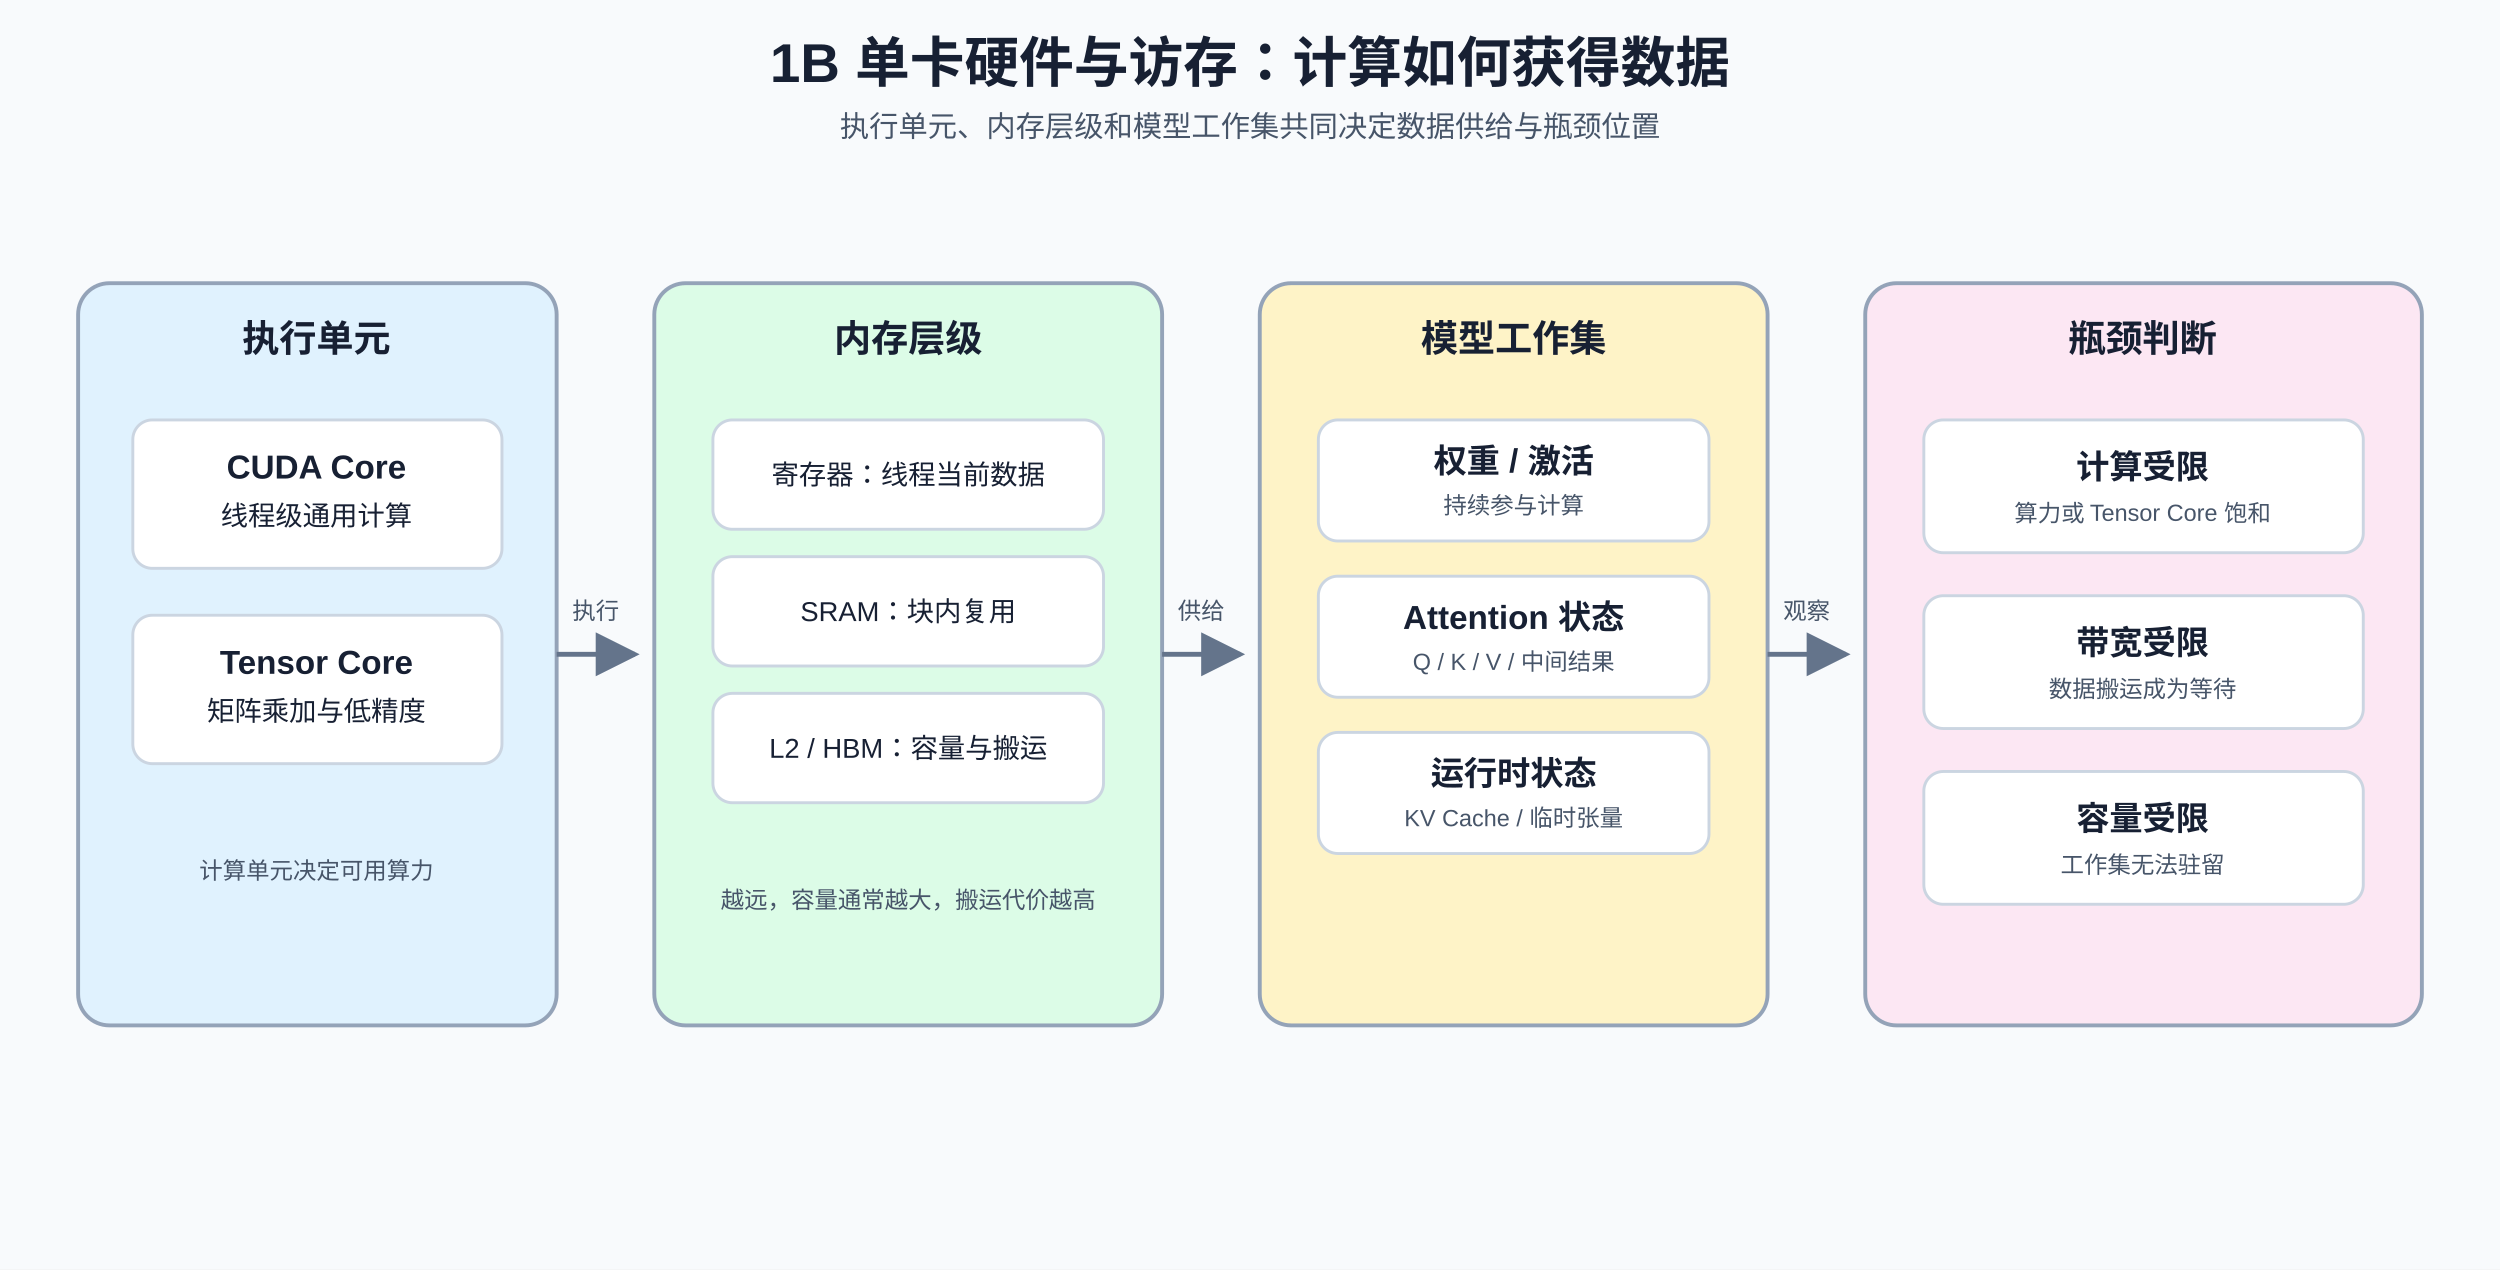
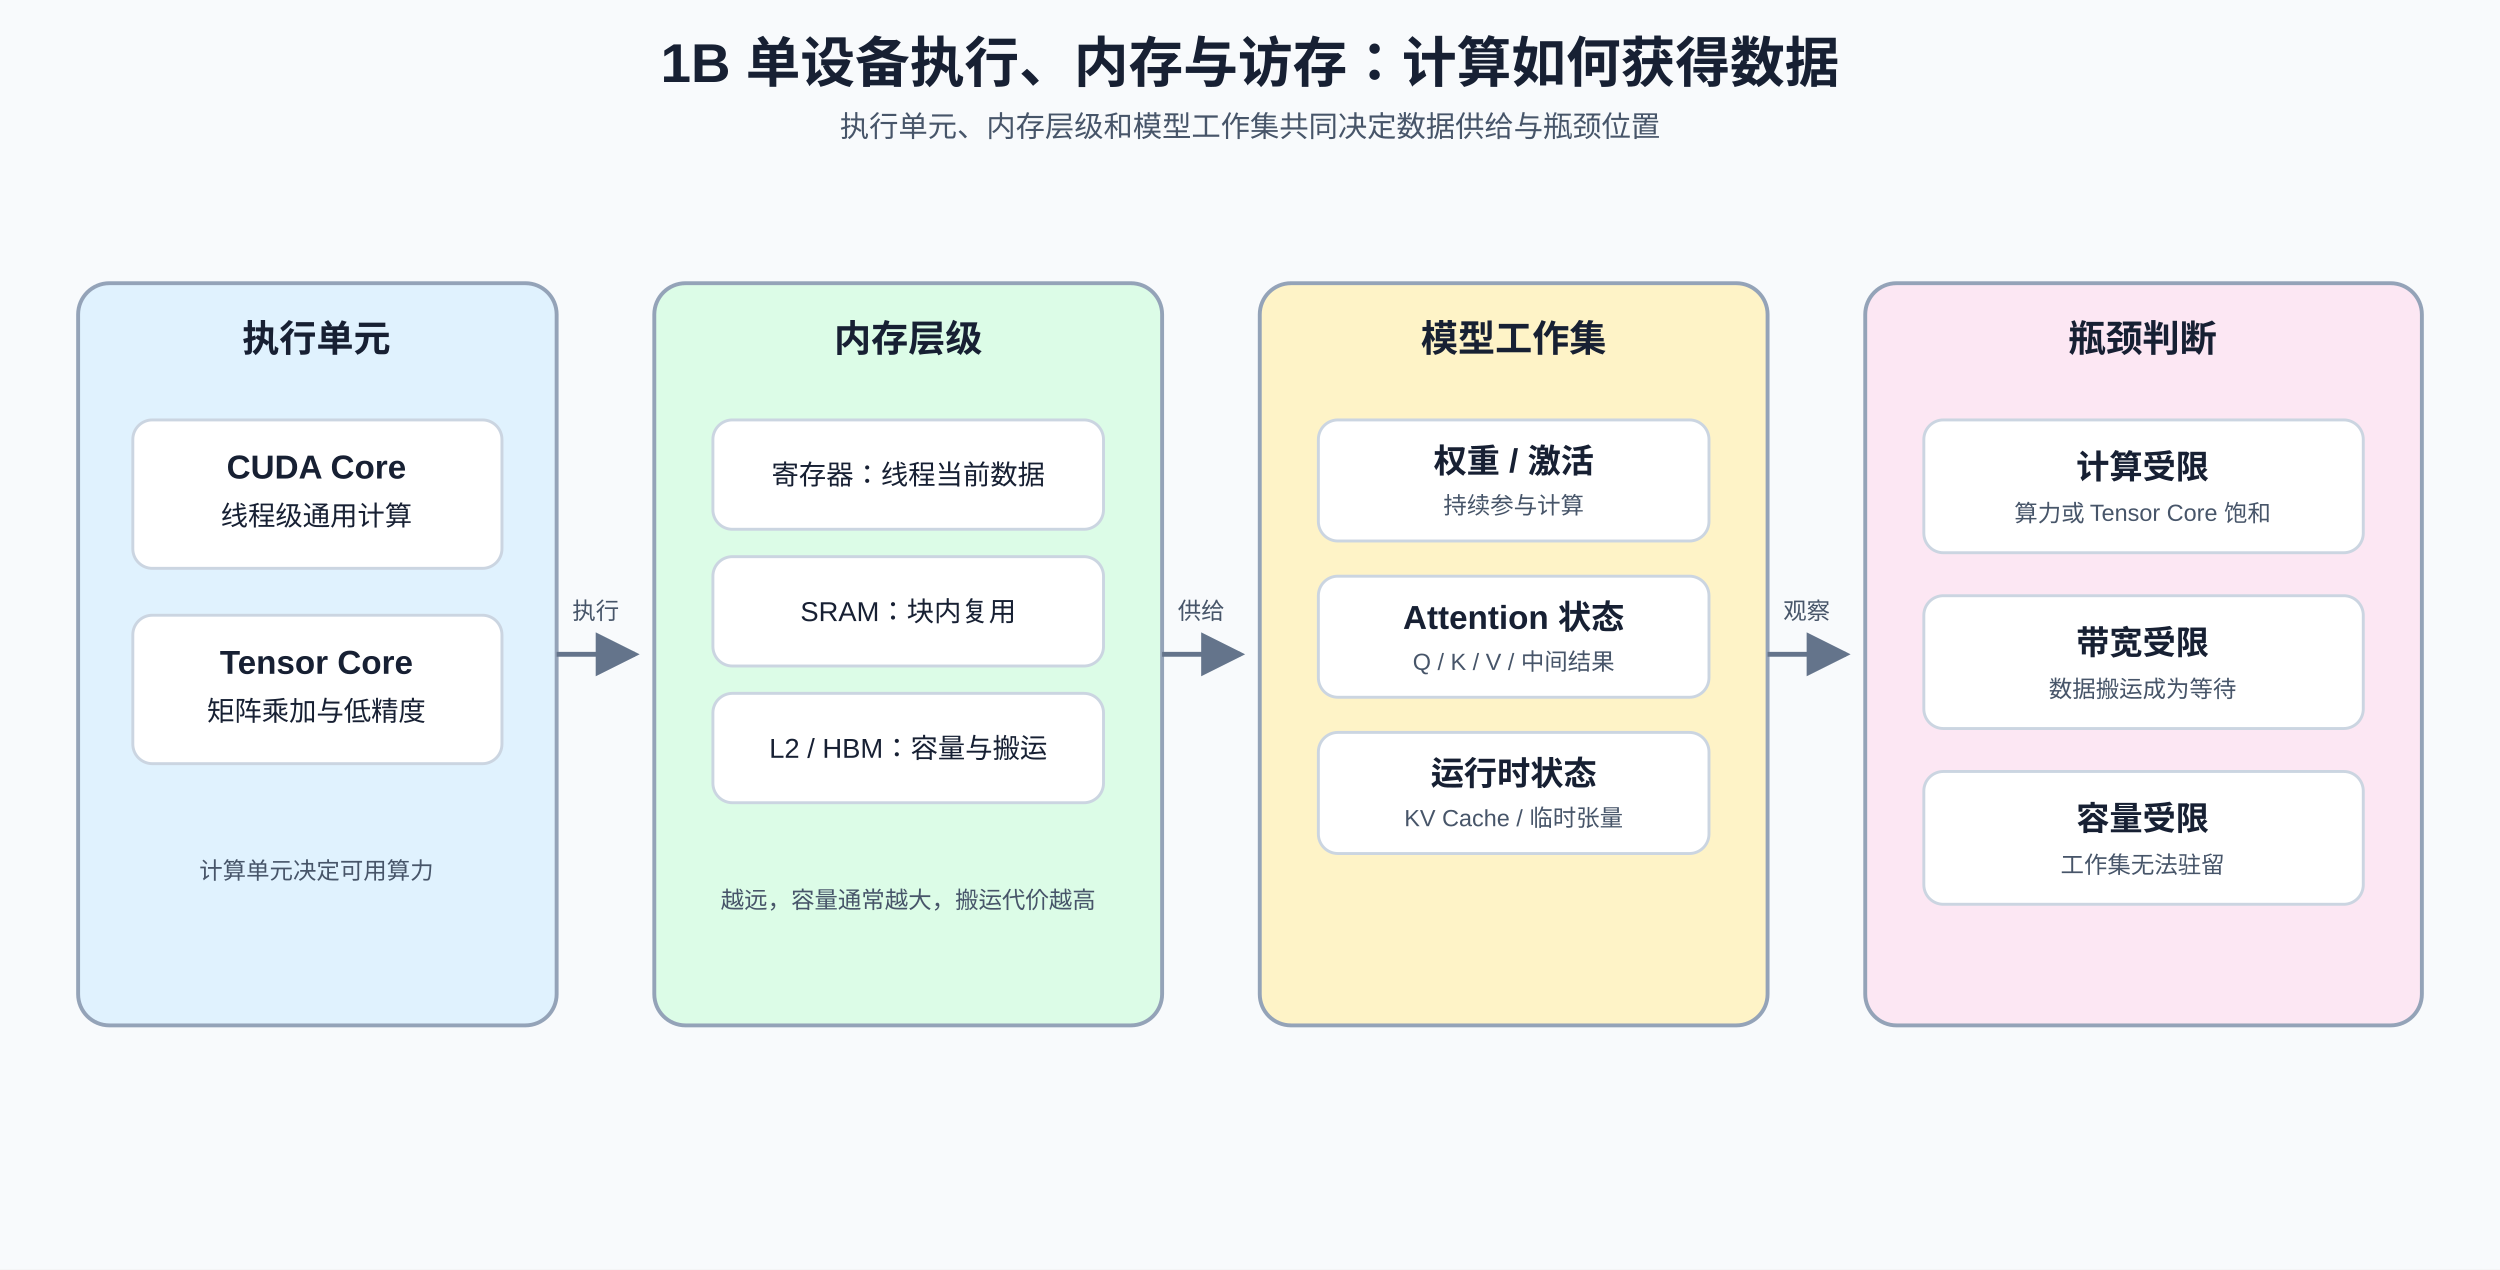
<svg xmlns="http://www.w3.org/2000/svg" width="1280" height="650" viewBox="0 0 1280 650" role="img" aria-labelledby="title desc">
  <defs>
    <marker id="a1b" markerWidth="9" markerHeight="9" refX="8" refY="4.5" orient="auto">
      <path d="M0 0L9 4.5L0 9Z" fill="#64748b" />
    </marker>
    <style>
    text{font-family:Arial,'Microsoft YaHei',sans-serif;fill:#172033}.title{font-size:28px;font-weight:700}.sub{font-size:15px;fill:#475569}.group{font-size:19px;font-weight:700}.head{font-size:17px;font-weight:700}.body{font-size:14px}.small{font-size:12px;fill:#475569}.panel{stroke:#94a3b8;stroke-width:2;rx:16}.item{stroke:#cbd5e1;stroke-width:1.5;rx:10}.flow{stroke:#64748b;stroke-width:2.5;fill:none;marker-end:url(#a1b)}.inner{stroke:#94a3b8;stroke-width:2;fill:none;marker-end:url(#a1b)}
  </style>
  </defs>
  <rect width="1280" height="650" fill="#f8fafc" />
-   <text x="640" y="42" text-anchor="middle" class="title">1B 单卡硬件与访存：计算如何获得数据</text>
+   <text x="640" y="42" text-anchor="middle" class="title">1B 单设备执行、内存与访存：计算如何获得数据</text>
  <text x="640" y="70" text-anchor="middle" class="sub">执行单元、内存层级和模型工作集共同决定数据供给与瓶颈位置</text>
  <rect x="40" y="145" width="245" height="380" fill="#e0f2fe" class="panel" />
  <text x="162" y="180" text-anchor="middle" class="group">执行单元</text>
  <rect x="68" y="215" width="189" height="76" fill="#fff" class="item" />
  <text x="162" y="245" text-anchor="middle" class="head">CUDA Core</text>
  <text x="162" y="269" text-anchor="middle" class="body">线程级通用计算</text>
  <rect x="68" y="315" width="189" height="76" fill="#fff" class="item" />
  <text x="162" y="345" text-anchor="middle" class="head">Tensor Core</text>
  <text x="162" y="369" text-anchor="middle" class="body">矩阵乘加与低精度</text>
  <text x="162" y="450" text-anchor="middle" class="small">计算单元决定可用算力</text>
  <rect x="335" y="145" width="260" height="380" fill="#dcfce7" class="panel" />
  <text x="465" y="180" text-anchor="middle" class="group">内存层级</text>
  <rect x="365" y="215" width="200" height="56" fill="#fff" class="item" />
  <text x="465" y="248" text-anchor="middle" class="body">寄存器：线程当前数据</text>
  <rect x="365" y="285" width="200" height="56" fill="#fff" class="item" />
  <text x="465" y="318" text-anchor="middle" class="body">SRAM：块内复用</text>
  <rect x="365" y="355" width="200" height="56" fill="#fff" class="item" />
  <text x="465" y="388" text-anchor="middle" class="body">L2 / HBM：容量与搬运</text>
  <text x="465" y="465" text-anchor="middle" class="small">越远，容量通常越大，搬运代价越高</text>
  <rect x="645" y="145" width="260" height="380" fill="#fef3c7" class="panel" />
  <text x="775" y="180" text-anchor="middle" class="group">模型工作集</text>
  <rect x="675" y="215" width="200" height="62" fill="#fff" class="item" />
  <text x="775" y="242" text-anchor="middle" class="head">权重 / 激活</text>
  <text x="775" y="263" text-anchor="middle" class="small">持续参与计算</text>
  <rect x="675" y="295" width="200" height="62" fill="#fff" class="item" />
  <text x="775" y="322" text-anchor="middle" class="head">Attention 状态</text>
  <text x="775" y="343" text-anchor="middle" class="small">Q / K / V / 中间结果</text>
  <rect x="675" y="375" width="200" height="62" fill="#fff" class="item" />
  <text x="775" y="402" text-anchor="middle" class="head">运行时状态</text>
  <text x="775" y="423" text-anchor="middle" class="small">KV Cache / 临时张量</text>
  <rect x="955" y="145" width="285" height="380" fill="#fce7f3" class="panel" />
  <text x="1097" y="180" text-anchor="middle" class="group">瓶颈判断</text>
  <rect x="985" y="215" width="225" height="68" fill="#fff" class="item" />
  <text x="1097" y="245" text-anchor="middle" class="head">计算受限</text>
  <text x="1097" y="267" text-anchor="middle" class="small">算力或 Tensor Core 饱和</text>
  <rect x="985" y="305" width="225" height="68" fill="#fff" class="item" />
  <text x="1097" y="335" text-anchor="middle" class="head">带宽受限</text>
  <text x="1097" y="357" text-anchor="middle" class="small">数据搬运成为等待</text>
  <rect x="985" y="395" width="225" height="68" fill="#fff" class="item" />
  <text x="1097" y="425" text-anchor="middle" class="head">容量受限</text>
  <text x="1097" y="447" text-anchor="middle" class="small">工作集无法驻留</text>
  <path d="M285 335H325" class="flow" />
  <path d="M595 335H635" class="flow" />
  <path d="M905 335H945" class="flow" />
  <text x="305" y="317" text-anchor="middle" class="small">执行</text>
  <text x="615" y="317" text-anchor="middle" class="small">供给</text>
  <text x="925" y="317" text-anchor="middle" class="small">观察</text>
</svg>
